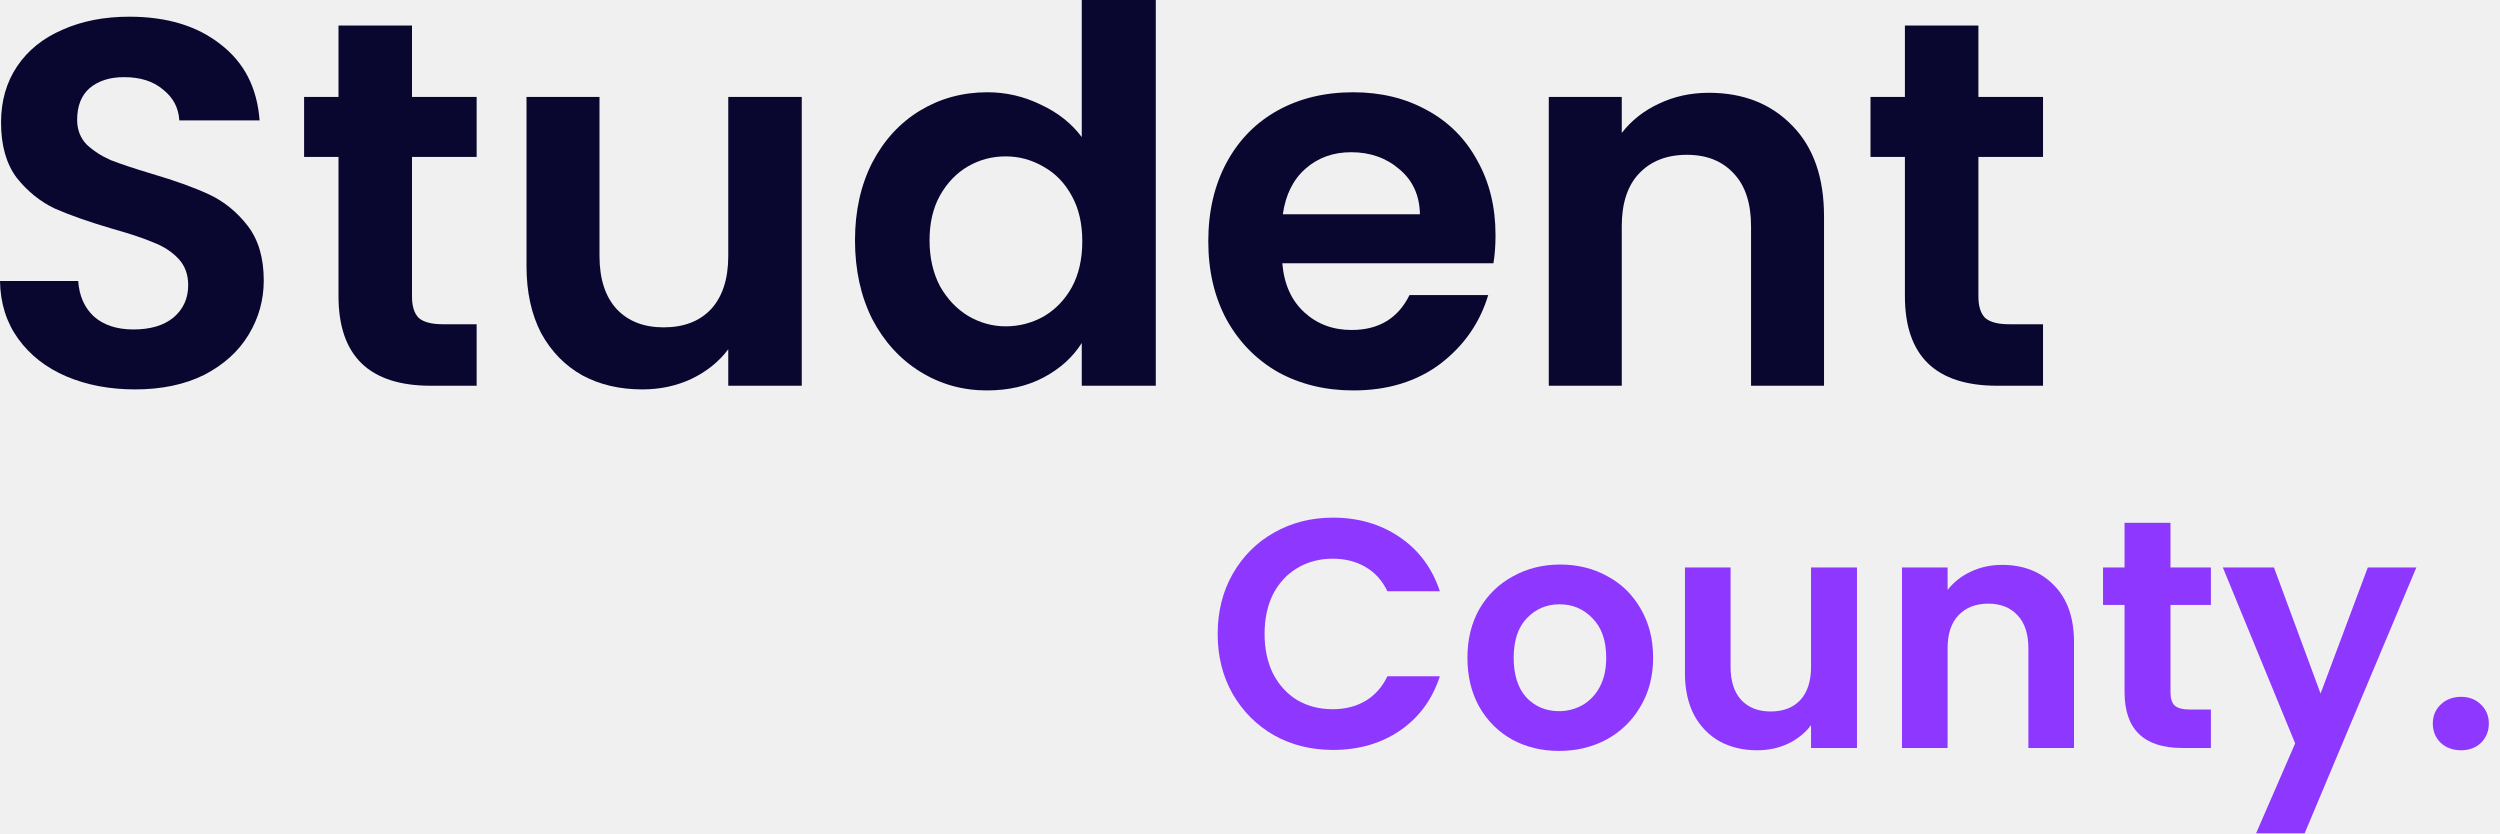
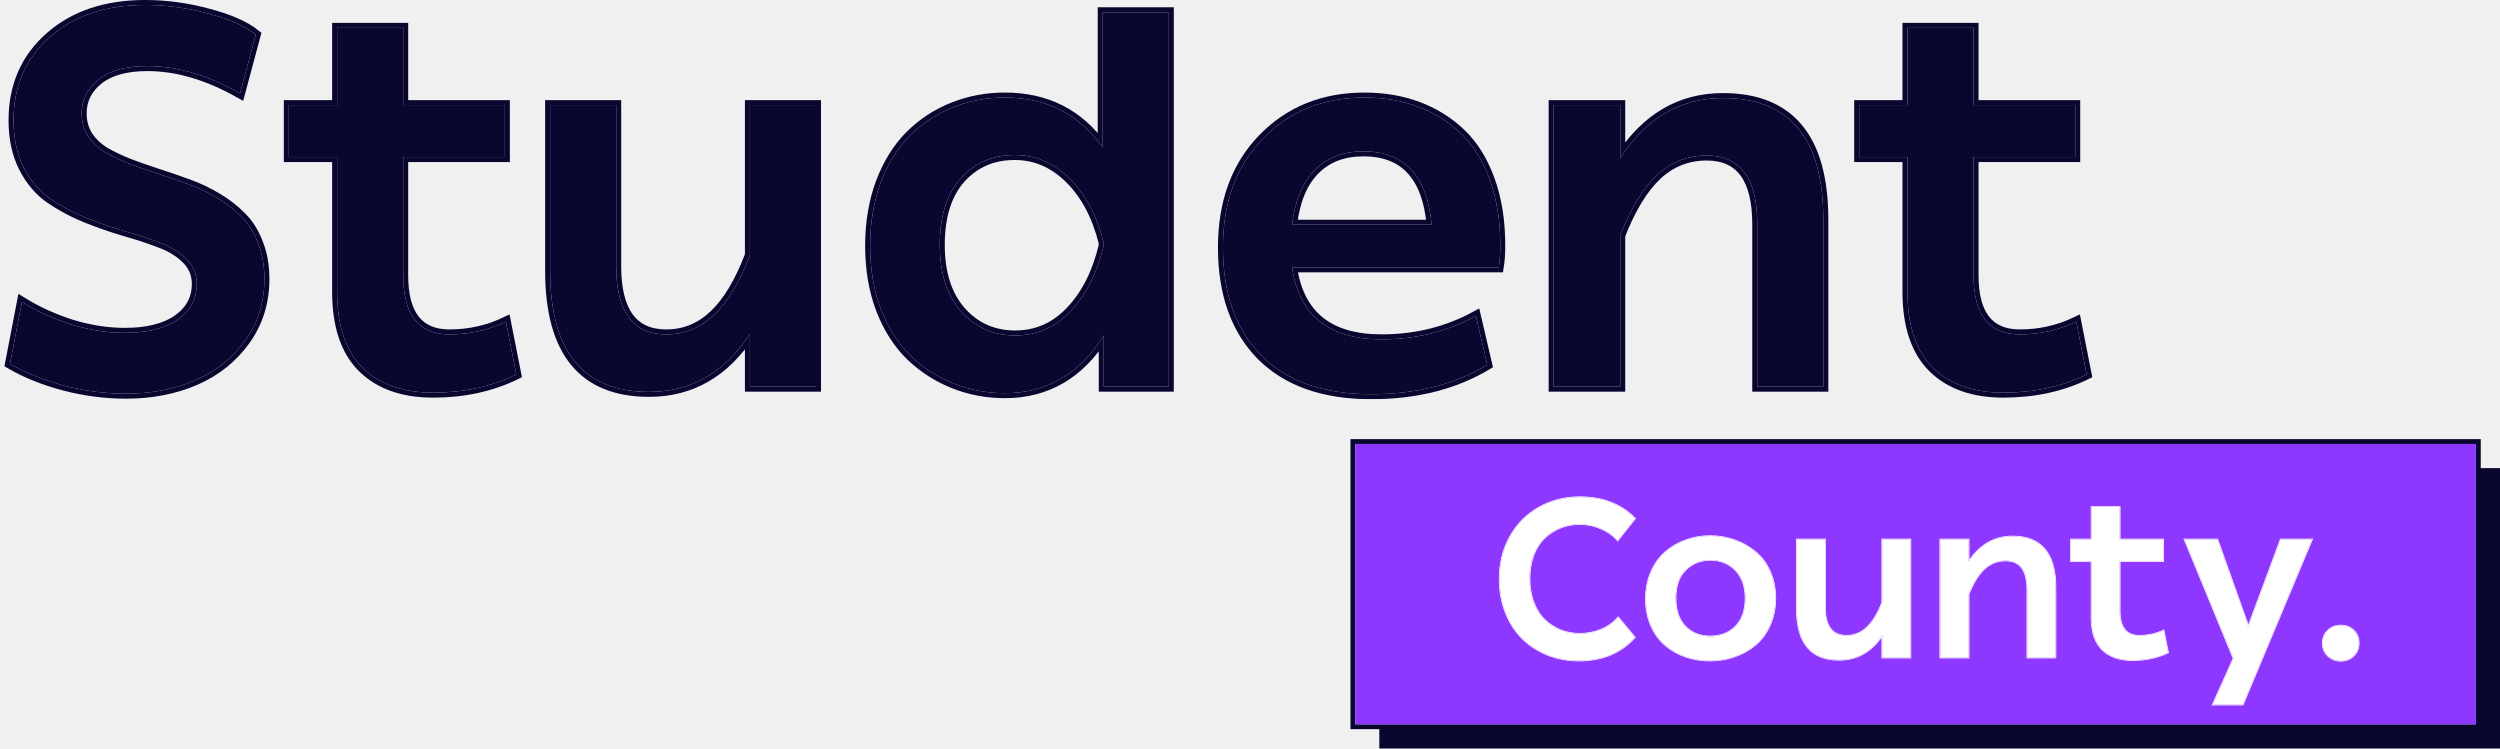
- <svg xmlns="http://www.w3.org/2000/svg" width="105" height="35" viewBox="0 0 105 35" fill="none">
-   <path d="M51.142 26.626C51.142 25.686 51.352 24.847 51.771 24.108C52.2 23.36 52.779 22.78 53.509 22.37C54.248 21.95 55.074 21.741 55.986 21.741C57.053 21.741 57.988 22.014 58.791 22.562C59.594 23.109 60.155 23.866 60.474 24.833H58.271C58.052 24.377 57.742 24.035 57.341 23.807C56.948 23.579 56.492 23.465 55.972 23.465C55.416 23.465 54.919 23.597 54.481 23.861C54.052 24.117 53.715 24.482 53.468 24.956C53.231 25.431 53.112 25.987 53.112 26.626C53.112 27.255 53.231 27.811 53.468 28.295C53.715 28.769 54.052 29.139 54.481 29.403C54.919 29.659 55.416 29.787 55.972 29.787C56.492 29.787 56.948 29.672 57.341 29.444C57.742 29.207 58.052 28.861 58.271 28.404H60.474C60.155 29.381 59.594 30.142 58.791 30.69C57.997 31.228 57.062 31.497 55.986 31.497C55.074 31.497 54.248 31.292 53.509 30.881C52.779 30.462 52.2 29.882 51.771 29.143C51.352 28.404 51.142 27.565 51.142 26.626Z" fill="#8D37FF" />
-   <path d="M65.477 31.538C64.747 31.538 64.09 31.378 63.506 31.059C62.922 30.731 62.462 30.27 62.124 29.677C61.796 29.084 61.632 28.4 61.632 27.625C61.632 26.849 61.8 26.165 62.138 25.572C62.484 24.979 62.954 24.523 63.547 24.204C64.14 23.875 64.802 23.711 65.531 23.711C66.261 23.711 66.922 23.875 67.516 24.204C68.108 24.523 68.574 24.979 68.911 25.572C69.258 26.165 69.431 26.849 69.431 27.625C69.431 28.4 69.253 29.084 68.897 29.677C68.551 30.27 68.076 30.731 67.474 31.059C66.882 31.378 66.216 31.538 65.477 31.538ZM65.477 29.869C65.823 29.869 66.147 29.787 66.448 29.622C66.758 29.449 67.005 29.194 67.187 28.856C67.37 28.518 67.461 28.108 67.461 27.625C67.461 26.904 67.269 26.352 66.886 25.969C66.512 25.576 66.051 25.38 65.504 25.38C64.957 25.38 64.496 25.576 64.122 25.969C63.757 26.352 63.575 26.904 63.575 27.625C63.575 28.345 63.752 28.902 64.108 29.294C64.473 29.677 64.929 29.869 65.477 29.869Z" fill="#8D37FF" />
-   <path d="M77.993 23.834V31.415H76.064V30.457C75.817 30.785 75.493 31.045 75.092 31.237C74.7 31.419 74.271 31.511 73.806 31.511C73.213 31.511 72.688 31.387 72.232 31.141C71.776 30.886 71.416 30.516 71.151 30.033C70.896 29.54 70.768 28.956 70.768 28.281V23.834H72.684V28.008C72.684 28.61 72.834 29.075 73.135 29.403C73.436 29.723 73.847 29.882 74.367 29.882C74.896 29.882 75.311 29.723 75.612 29.403C75.913 29.075 76.064 28.61 76.064 28.008V23.834H77.993Z" fill="#8D37FF" />
-   <path d="M84.084 23.725C84.987 23.725 85.717 24.012 86.273 24.587C86.83 25.152 87.108 25.946 87.108 26.968V31.415H85.192V27.228C85.192 26.626 85.042 26.165 84.741 25.846C84.44 25.517 84.029 25.353 83.509 25.353C82.98 25.353 82.561 25.517 82.25 25.846C81.949 26.165 81.799 26.626 81.799 27.228V31.415H79.883V23.834H81.799V24.778C82.054 24.45 82.378 24.195 82.77 24.012C83.172 23.82 83.61 23.725 84.084 23.725Z" fill="#8D37FF" />
-   <path d="M91.16 25.408V29.075C91.16 29.33 91.219 29.517 91.338 29.636C91.466 29.745 91.676 29.8 91.968 29.8H92.857V31.415H91.653C90.038 31.415 89.231 30.63 89.231 29.061V25.408H88.328V23.834H89.231V21.959H91.16V23.834H92.857V25.408H91.16Z" fill="#8D37FF" />
-   <path d="M101.487 23.834L96.794 35H94.755L96.397 31.223L93.359 23.834H95.507L97.464 29.13L99.448 23.834H101.487Z" fill="#8D37FF" />
-   <path d="M103.368 31.511C103.022 31.511 102.734 31.406 102.506 31.196C102.287 30.977 102.178 30.708 102.178 30.389C102.178 30.069 102.287 29.805 102.506 29.595C102.734 29.376 103.022 29.267 103.368 29.267C103.706 29.267 103.984 29.376 104.203 29.595C104.422 29.805 104.531 30.069 104.531 30.389C104.531 30.708 104.422 30.977 104.203 31.196C103.984 31.406 103.706 31.511 103.368 31.511Z" fill="#8D37FF" />
-   <path d="M5.67 16.355C4.605 16.355 3.642 16.172 2.781 15.807C1.934 15.442 1.263 14.917 0.766 14.231C0.27 13.545 0.015 12.735 0 11.801H3.284C3.328 12.428 3.547 12.925 3.941 13.29C4.35 13.654 4.904 13.837 5.605 13.837C6.32 13.837 6.882 13.669 7.291 13.333C7.699 12.983 7.904 12.53 7.904 11.976C7.904 11.523 7.765 11.151 7.488 10.859C7.21 10.567 6.86 10.341 6.437 10.181C6.028 10.005 5.459 9.816 4.729 9.611C3.737 9.319 2.926 9.035 2.299 8.758C1.686 8.466 1.153 8.035 0.701 7.466C0.263 6.882 0.044 6.108 0.044 5.145C0.044 4.24 0.27 3.452 0.722 2.781C1.175 2.109 1.81 1.598 2.627 1.248C3.445 0.883 4.379 0.701 5.43 0.701C7.006 0.701 8.283 1.087 9.261 1.861C10.254 2.62 10.801 3.685 10.903 5.057H7.531C7.502 4.532 7.276 4.101 6.853 3.766C6.444 3.415 5.897 3.24 5.211 3.24C4.612 3.24 4.131 3.394 3.766 3.7C3.415 4.007 3.24 4.452 3.24 5.036C3.24 5.444 3.372 5.787 3.634 6.065C3.912 6.327 4.247 6.546 4.641 6.721C5.05 6.882 5.619 7.072 6.349 7.291C7.342 7.583 8.152 7.874 8.779 8.166C9.407 8.458 9.947 8.896 10.4 9.48C10.852 10.064 11.078 10.83 11.078 11.779C11.078 12.596 10.867 13.355 10.443 14.056C10.02 14.756 9.4 15.318 8.582 15.742C7.765 16.15 6.794 16.355 5.67 16.355Z" fill="#09072F" />
-   <path d="M17.304 6.59V12.458C17.304 12.866 17.399 13.165 17.589 13.355C17.793 13.53 18.129 13.618 18.596 13.618H20.019V16.201H18.093C15.509 16.201 14.217 14.946 14.217 12.436V6.59H12.772V4.072H14.217V1.073H17.304V4.072H20.019V6.59H17.304Z" fill="#09072F" />
-   <path d="M33.674 4.072V16.201H30.587V14.669C30.193 15.194 29.675 15.61 29.033 15.917C28.405 16.209 27.719 16.355 26.975 16.355C26.026 16.355 25.187 16.158 24.457 15.764C23.727 15.355 23.151 14.764 22.727 13.99C22.319 13.202 22.114 12.268 22.114 11.188V4.072H25.179V10.75C25.179 11.713 25.42 12.458 25.902 12.983C26.384 13.494 27.04 13.749 27.872 13.749C28.719 13.749 29.383 13.494 29.865 12.983C30.346 12.458 30.587 11.713 30.587 10.75V4.072H33.674Z" fill="#09072F" />
-   <path d="M35.91 10.093C35.91 8.867 36.151 7.78 36.633 6.831C37.129 5.882 37.8 5.152 38.647 4.641C39.494 4.131 40.435 3.875 41.471 3.875C42.26 3.875 43.011 4.05 43.726 4.401C44.442 4.736 45.011 5.189 45.434 5.758V0H48.543V16.201H45.434V14.406C45.055 15.005 44.522 15.486 43.836 15.851C43.15 16.216 42.354 16.398 41.449 16.398C40.428 16.398 39.494 16.136 38.647 15.61C37.8 15.085 37.129 14.348 36.633 13.399C36.151 12.436 35.91 11.334 35.91 10.093ZM45.456 10.137C45.456 9.392 45.31 8.758 45.018 8.232C44.726 7.692 44.332 7.283 43.836 7.006C43.34 6.714 42.807 6.568 42.238 6.568C41.668 6.568 41.143 6.707 40.661 6.984C40.18 7.261 39.785 7.67 39.479 8.21C39.187 8.736 39.041 9.363 39.041 10.093C39.041 10.823 39.187 11.465 39.479 12.02C39.785 12.56 40.18 12.976 40.661 13.268C41.157 13.56 41.683 13.706 42.238 13.706C42.807 13.706 43.34 13.567 43.836 13.29C44.332 12.998 44.726 12.589 45.018 12.063C45.31 11.523 45.456 10.881 45.456 10.137Z" fill="#09072F" />
-   <path d="M62.812 9.874C62.812 10.312 62.783 10.706 62.724 11.056H53.857C53.93 11.932 54.237 12.618 54.777 13.114C55.317 13.611 55.981 13.859 56.769 13.859C57.908 13.859 58.718 13.37 59.2 12.392H62.505C62.155 13.56 61.484 14.523 60.491 15.282C59.499 16.026 58.28 16.398 56.835 16.398C55.667 16.398 54.616 16.143 53.682 15.632C52.763 15.107 52.04 14.37 51.515 13.421C51.004 12.472 50.748 11.377 50.748 10.137C50.748 8.882 51.004 7.78 51.515 6.831C52.026 5.882 52.741 5.152 53.66 4.641C54.58 4.131 55.638 3.875 56.835 3.875C57.988 3.875 59.017 4.123 59.922 4.62C60.842 5.116 61.549 5.824 62.046 6.743C62.556 7.648 62.812 8.692 62.812 9.874ZM59.637 8.998C59.623 8.21 59.338 7.583 58.783 7.115C58.229 6.634 57.55 6.393 56.747 6.393C55.988 6.393 55.346 6.627 54.821 7.094C54.31 7.546 53.996 8.181 53.879 8.998H59.637Z" fill="#09072F" />
-   <path d="M71.771 3.897C73.216 3.897 74.383 4.357 75.274 5.276C76.164 6.181 76.609 7.451 76.609 9.086V16.201H73.544V9.502C73.544 8.539 73.303 7.801 72.822 7.291C72.34 6.765 71.683 6.502 70.851 6.502C70.004 6.502 69.333 6.765 68.837 7.291C68.355 7.801 68.114 8.539 68.114 9.502V16.201H65.049V4.072H68.114V5.583C68.523 5.057 69.041 4.649 69.669 4.357C70.311 4.05 71.012 3.897 71.771 3.897Z" fill="#09072F" />
-   <path d="M83.093 6.59V12.458C83.093 12.866 83.188 13.165 83.377 13.355C83.582 13.53 83.917 13.618 84.384 13.618H85.807V16.201H83.881C81.297 16.201 80.006 14.946 80.006 12.436V6.59H78.561V4.072H80.006V1.073H83.093V4.072H85.807V6.59H83.093Z" fill="#09072F" />
+ <svg xmlns="http://www.w3.org/2000/svg" width="501" height="150" viewBox="0 0 501 150" fill="none">
+   <path fill-rule="evenodd" clip-rule="evenodd" d="M270.635 88H497.145V93.812H501V150H276.418V146.125H270.635V88ZM271.599 88.969H496.181V145.156H271.599V88.969Z" fill="#09072F" />
+   <path d="M271.599 88.969H496.181V145.156H271.599V88.969Z" fill="#8D37FF" />
+   <mask id="path-2-outside-1_16_231" maskUnits="userSpaceOnUse" x="299.515" y="98.625" width="174" height="43" fill="black">
+     <rect fill="white" x="299.515" y="98.625" width="174" height="43" />
+     <path d="M324.295 123.723L327.627 127.728C324.811 130.836 321.08 132.39 316.434 132.39C314.14 132.39 312.006 131.989 310.031 131.186C308.072 130.384 306.387 129.275 304.979 127.86C303.585 126.43 302.489 124.7 301.691 122.672C300.907 120.629 300.515 118.412 300.515 116.019C300.515 112.911 301.205 110.109 302.584 107.614C303.963 105.104 305.879 103.149 308.333 101.748C310.786 100.333 313.545 99.625 316.608 99.625C321.181 99.625 324.869 101.055 327.671 103.915L324.186 108.314C323.243 107.249 322.103 106.439 320.768 105.885C319.446 105.316 318.045 105.031 316.565 105.031C315.229 105.031 313.966 105.265 312.775 105.732C311.585 106.198 310.518 106.877 309.574 107.767C308.63 108.643 307.883 109.788 307.331 111.203C306.794 112.619 306.525 114.209 306.525 115.975C306.525 117.74 306.801 119.338 307.353 120.768C307.905 122.183 308.645 123.343 309.574 124.248C310.518 125.138 311.585 125.824 312.775 126.306C313.98 126.772 315.258 127.006 316.608 127.006C318.074 127.006 319.49 126.729 320.855 126.174C322.219 125.605 323.366 124.788 324.295 123.723Z" />
+     <path d="M330.85 125.321C330.168 123.73 329.827 121.957 329.827 120.002C329.827 118.047 330.175 116.267 330.872 114.662C331.569 113.042 332.513 111.714 333.703 110.678C334.894 109.627 336.258 108.825 337.797 108.27C339.351 107.701 340.991 107.417 342.719 107.417C344.417 107.417 346.043 107.694 347.597 108.249C349.15 108.788 350.537 109.569 351.756 110.59C352.99 111.597 353.97 112.903 354.696 114.508C355.422 116.113 355.785 117.901 355.785 119.871C355.785 121.826 355.429 123.606 354.718 125.211C354.021 126.816 353.063 128.137 351.843 129.173C350.638 130.209 349.245 131.004 347.662 131.558C346.094 132.113 344.417 132.39 342.632 132.39C340.904 132.39 339.271 132.12 337.732 131.58C336.193 131.04 334.835 130.26 333.659 129.238C332.484 128.217 331.547 126.911 330.85 125.321ZM335.794 119.827C335.794 122.307 336.44 124.212 337.732 125.539C339.024 126.867 340.686 127.531 342.719 127.531C344.809 127.531 346.508 126.867 347.815 125.539C349.136 124.212 349.796 122.337 349.796 119.914C349.796 117.492 349.128 115.603 347.793 114.246C346.457 112.889 344.795 112.21 342.806 112.21C340.817 112.21 339.147 112.867 337.797 114.18C336.461 115.493 335.794 117.376 335.794 119.827Z" />
+     <path d="M377.192 120.724V108.095H382.854V131.799H377.192V127.356C375.028 130.61 372.147 132.237 368.546 132.237C362.899 132.237 360.075 128.837 360.075 122.038V108.095H365.737V121.665C365.737 125.488 367.167 127.4 370.027 127.4C371.58 127.4 372.945 126.853 374.121 125.758C375.297 124.664 376.321 122.986 377.192 120.724Z" />
+     <path d="M403.324 107.504C409.059 107.504 411.926 110.912 411.926 117.726V131.799H406.264V118.12C406.264 114.268 404.819 112.341 401.93 112.341C400.304 112.341 398.889 112.889 397.684 113.983C396.493 115.077 395.441 116.77 394.526 119.061V131.799H388.821V108.095H394.526V112.56C396.747 109.19 399.68 107.504 403.324 107.504Z" />
+     <path d="M433.594 126.327L434.487 130.771C432.367 131.792 429.986 132.303 427.344 132.303C424.774 132.303 422.764 131.602 421.312 130.201C419.86 128.786 419.134 126.656 419.134 123.81V112.473H414.996V108.095H419.134V101.595H424.796V108.095H433.507V112.473H424.796V122.431C424.796 125.744 426.117 127.4 428.76 127.4C430.473 127.4 432.084 127.042 433.594 126.327Z" />
+     <path d="M450.575 125.518L457.043 108.095H463.337L449.465 141.211H443.432L447.592 131.931L437.77 108.095H444.369L450.575 125.518Z" />
+     <path d="M466.538 131.449C465.826 130.778 465.471 129.924 465.471 128.888C465.471 127.852 465.819 127.006 466.516 126.349C467.213 125.678 468.069 125.342 469.086 125.342C470.117 125.342 470.973 125.671 471.655 126.327C472.352 126.984 472.701 127.838 472.701 128.888C472.701 129.91 472.352 130.756 471.655 131.427C470.973 132.098 470.117 132.434 469.086 132.434C468.113 132.434 467.264 132.106 466.538 131.449Z" />
+   </mask>
+   <path d="M324.295 123.723L327.627 127.728C324.811 130.836 321.08 132.39 316.434 132.39C314.14 132.39 312.006 131.989 310.031 131.186C308.072 130.384 306.387 129.275 304.979 127.86C303.585 126.43 302.489 124.7 301.691 122.672C300.907 120.629 300.515 118.412 300.515 116.019C300.515 112.911 301.205 110.109 302.584 107.614C303.963 105.104 305.879 103.149 308.333 101.748C310.786 100.333 313.545 99.625 316.608 99.625C321.181 99.625 324.869 101.055 327.671 103.915L324.186 108.314C323.243 107.249 322.103 106.439 320.768 105.885C319.446 105.316 318.045 105.031 316.565 105.031C315.229 105.031 313.966 105.265 312.775 105.732C311.585 106.198 310.518 106.877 309.574 107.767C308.63 108.643 307.883 109.788 307.331 111.203C306.794 112.619 306.525 114.209 306.525 115.975C306.525 117.74 306.801 119.338 307.353 120.768C307.905 122.183 308.645 123.343 309.574 124.248C310.518 125.138 311.585 125.824 312.775 126.306C313.98 126.772 315.258 127.006 316.608 127.006C318.074 127.006 319.49 126.729 320.855 126.174C322.219 125.605 323.366 124.788 324.295 123.723Z" fill="white" />
+   <path d="M330.85 125.321C330.168 123.73 329.827 121.957 329.827 120.002C329.827 118.047 330.175 116.267 330.872 114.662C331.569 113.042 332.513 111.714 333.703 110.678C334.894 109.627 336.258 108.825 337.797 108.27C339.351 107.701 340.991 107.417 342.719 107.417C344.417 107.417 346.043 107.694 347.597 108.249C349.15 108.788 350.537 109.569 351.756 110.59C352.99 111.597 353.97 112.903 354.696 114.508C355.422 116.113 355.785 117.901 355.785 119.871C355.785 121.826 355.429 123.606 354.718 125.211C354.021 126.816 353.063 128.137 351.843 129.173C350.638 130.209 349.245 131.004 347.662 131.558C346.094 132.113 344.417 132.39 342.632 132.39C340.904 132.39 339.271 132.12 337.732 131.58C336.193 131.04 334.835 130.26 333.659 129.238C332.484 128.217 331.547 126.911 330.85 125.321ZM335.794 119.827C335.794 122.307 336.44 124.212 337.732 125.539C339.024 126.867 340.686 127.531 342.719 127.531C344.809 127.531 346.508 126.867 347.815 125.539C349.136 124.212 349.796 122.337 349.796 119.914C349.796 117.492 349.128 115.603 347.793 114.246C346.457 112.889 344.795 112.21 342.806 112.21C340.817 112.21 339.147 112.867 337.797 114.18C336.461 115.493 335.794 117.376 335.794 119.827Z" fill="white" />
+   <path d="M377.192 120.724V108.095H382.854V131.799H377.192V127.356C375.028 130.61 372.147 132.237 368.546 132.237C362.899 132.237 360.075 128.837 360.075 122.038V108.095H365.737V121.665C365.737 125.488 367.167 127.4 370.027 127.4C371.58 127.4 372.945 126.853 374.121 125.758C375.297 124.664 376.321 122.986 377.192 120.724Z" fill="white" />
+   <path d="M403.324 107.504C409.059 107.504 411.926 110.912 411.926 117.726V131.799H406.264V118.12C406.264 114.268 404.819 112.341 401.93 112.341C400.304 112.341 398.889 112.889 397.684 113.983C396.493 115.077 395.441 116.77 394.526 119.061V131.799H388.821V108.095H394.526V112.56C396.747 109.19 399.68 107.504 403.324 107.504Z" fill="white" />
+   <path d="M433.594 126.327L434.487 130.771C432.367 131.792 429.986 132.303 427.344 132.303C424.774 132.303 422.764 131.602 421.312 130.201C419.86 128.786 419.134 126.656 419.134 123.81V112.473H414.996V108.095H419.134V101.595H424.796V108.095H433.507V112.473H424.796V122.431C424.796 125.744 426.117 127.4 428.76 127.4C430.473 127.4 432.084 127.042 433.594 126.327Z" fill="white" />
+   <path d="M450.575 125.518L457.043 108.095H463.337L449.465 141.211H443.432L447.592 131.931L437.77 108.095H444.369L450.575 125.518Z" fill="white" />
+   <path d="M466.538 131.449C465.826 130.778 465.471 129.924 465.471 128.888C465.471 127.852 465.819 127.006 466.516 126.349C467.213 125.678 468.069 125.342 469.086 125.342C470.117 125.342 470.973 125.671 471.655 126.327C472.352 126.984 472.701 127.838 472.701 128.888C472.701 129.91 472.352 130.756 471.655 131.427C470.973 132.098 470.117 132.434 469.086 132.434C468.113 132.434 467.264 132.106 466.538 131.449Z" fill="white" />
+   <path d="M324.295 123.723L327.627 127.728C324.811 130.836 321.08 132.39 316.434 132.39C314.14 132.39 312.006 131.989 310.031 131.186C308.072 130.384 306.387 129.275 304.979 127.86C303.585 126.43 302.489 124.7 301.691 122.672C300.907 120.629 300.515 118.412 300.515 116.019C300.515 112.911 301.205 110.109 302.584 107.614C303.963 105.104 305.879 103.149 308.333 101.748C310.786 100.333 313.545 99.625 316.608 99.625C321.181 99.625 324.869 101.055 327.671 103.915L324.186 108.314C323.243 107.249 322.103 106.439 320.768 105.885C319.446 105.316 318.045 105.031 316.565 105.031C315.229 105.031 313.966 105.265 312.775 105.732C311.585 106.198 310.518 106.877 309.574 107.767C308.63 108.643 307.883 109.788 307.331 111.203C306.794 112.619 306.525 114.209 306.525 115.975C306.525 117.74 306.801 119.338 307.353 120.768C307.905 122.183 308.645 123.343 309.574 124.248C310.518 125.138 311.585 125.824 312.775 126.306C313.98 126.772 315.258 127.006 316.608 127.006C318.074 127.006 319.49 126.729 320.855 126.174C322.219 125.605 323.366 124.788 324.295 123.723Z" stroke="white" stroke-width="0.3" mask="url(#path-2-outside-1_16_231)" />
+   <path d="M330.85 125.321C330.168 123.73 329.827 121.957 329.827 120.002C329.827 118.047 330.175 116.267 330.872 114.662C331.569 113.042 332.513 111.714 333.703 110.678C334.894 109.627 336.258 108.825 337.797 108.27C339.351 107.701 340.991 107.417 342.719 107.417C344.417 107.417 346.043 107.694 347.597 108.249C349.15 108.788 350.537 109.569 351.756 110.59C352.99 111.597 353.97 112.903 354.696 114.508C355.422 116.113 355.785 117.901 355.785 119.871C355.785 121.826 355.429 123.606 354.718 125.211C354.021 126.816 353.063 128.137 351.843 129.173C350.638 130.209 349.245 131.004 347.662 131.558C346.094 132.113 344.417 132.39 342.632 132.39C340.904 132.39 339.271 132.12 337.732 131.58C336.193 131.04 334.835 130.26 333.659 129.238C332.484 128.217 331.547 126.911 330.85 125.321ZM335.794 119.827C335.794 122.307 336.44 124.212 337.732 125.539C339.024 126.867 340.686 127.531 342.719 127.531C344.809 127.531 346.508 126.867 347.815 125.539C349.136 124.212 349.796 122.337 349.796 119.914C349.796 117.492 349.128 115.603 347.793 114.246C346.457 112.889 344.795 112.21 342.806 112.21C340.817 112.21 339.147 112.867 337.797 114.18C336.461 115.493 335.794 117.376 335.794 119.827Z" stroke="white" stroke-width="0.3" mask="url(#path-2-outside-1_16_231)" />
+   <path d="M377.192 120.724V108.095H382.854V131.799H377.192V127.356C375.028 130.61 372.147 132.237 368.546 132.237C362.899 132.237 360.075 128.837 360.075 122.038V108.095H365.737V121.665C365.737 125.488 367.167 127.4 370.027 127.4C371.58 127.4 372.945 126.853 374.121 125.758C375.297 124.664 376.321 122.986 377.192 120.724Z" stroke="white" stroke-width="0.3" mask="url(#path-2-outside-1_16_231)" />
+   <path d="M403.324 107.504C409.059 107.504 411.926 110.912 411.926 117.726V131.799H406.264V118.12C406.264 114.268 404.819 112.341 401.93 112.341C400.304 112.341 398.889 112.889 397.684 113.983C396.493 115.077 395.441 116.77 394.526 119.061V131.799H388.821V108.095H394.526V112.56C396.747 109.19 399.68 107.504 403.324 107.504Z" stroke="white" stroke-width="0.3" mask="url(#path-2-outside-1_16_231)" />
+   <path d="M433.594 126.327L434.487 130.771C432.367 131.792 429.986 132.303 427.344 132.303C424.774 132.303 422.764 131.602 421.312 130.201C419.86 128.786 419.134 126.656 419.134 123.81V112.473H414.996V108.095H419.134V101.595H424.796V108.095H433.507V112.473H424.796V122.431C424.796 125.744 426.117 127.4 428.76 127.4C430.473 127.4 432.084 127.042 433.594 126.327Z" stroke="white" stroke-width="0.3" mask="url(#path-2-outside-1_16_231)" />
+   <path d="M450.575 125.518L457.043 108.095H463.337L449.465 141.211H443.432L447.592 131.931L437.77 108.095H444.369L450.575 125.518Z" stroke="white" stroke-width="0.3" mask="url(#path-2-outside-1_16_231)" />
+   <path d="M466.538 131.449C465.826 130.778 465.471 129.924 465.471 128.888C465.471 127.852 465.819 127.006 466.516 126.349C467.213 125.678 468.069 125.342 469.086 125.342C470.117 125.342 470.973 125.671 471.655 126.327C472.352 126.984 472.701 127.838 472.701 128.888C472.701 129.91 472.352 130.756 471.655 131.427C470.973 132.098 470.117 132.434 469.086 132.434C468.113 132.434 467.264 132.106 466.538 131.449Z" stroke="white" stroke-width="0.3" mask="url(#path-2-outside-1_16_231)" />
+   <mask id="path-3-outside-2_16_231" maskUnits="userSpaceOnUse" x="0" y="0" width="420" height="80" fill="black">
+     <rect fill="white" width="420" height="80" />
+     <path d="M25.279 78.896C21.136 78.896 16.993 78.357 12.85 77.281C8.707 76.169 5.09 74.71 2 72.904L4.394 60.503C7.416 62.379 10.727 63.89 14.327 65.036C17.961 66.148 21.526 66.703 25.024 66.703C29.541 66.703 33.072 65.818 35.62 64.046C38.166 62.24 39.44 59.86 39.44 56.908C39.44 54.963 38.761 53.313 37.402 51.958C36.044 50.569 34.278 49.474 32.105 48.675C29.965 47.842 27.588 47.06 24.973 46.331C22.392 45.566 19.794 44.663 17.18 43.621C14.565 42.544 12.171 41.259 9.997 39.766C7.858 38.272 6.109 36.205 4.751 33.565C3.392 30.89 2.713 27.747 2.713 24.134C2.713 17.256 5.141 11.681 9.997 7.409C14.854 3.136 21.221 1 29.099 1C33.276 1 37.487 1.573 41.732 2.719C45.977 3.831 49.152 5.238 51.258 6.94L48.099 18.715C41.681 15.068 35.501 13.245 29.558 13.245C25.279 13.245 22.002 14.148 19.727 15.954C17.485 17.76 16.365 20.018 16.365 22.727C16.365 24.395 16.772 25.888 17.587 27.208C18.436 28.494 19.557 29.57 20.949 30.439C22.375 31.273 24.006 32.054 25.839 32.784C27.673 33.478 29.609 34.156 31.646 34.816C33.684 35.476 35.704 36.17 37.708 36.9C39.745 37.629 41.681 38.55 43.515 39.661C45.349 40.738 46.962 41.989 48.354 43.413C49.78 44.802 50.901 46.574 51.716 48.727C52.565 50.846 52.989 53.243 52.989 55.918C52.989 60.503 51.733 64.567 49.22 68.11C46.707 71.653 43.362 74.345 39.185 76.186C35.008 77.993 30.373 78.896 25.279 78.896Z" />
+     <path d="M101.381 64.463L103.47 75.04C98.512 77.472 92.942 78.687 86.762 78.687C80.751 78.687 76.048 77.02 72.652 73.685C69.256 70.316 67.558 65.245 67.558 58.471V31.481H57.88V21.06H67.558V5.585H80.802V21.06H101.177V31.481H80.802V55.188C80.802 63.074 83.892 67.016 90.073 67.016C94.08 67.016 97.849 66.165 101.381 64.463Z" />
+     <path d="M150.282 51.124V21.06H163.526V77.489H150.282V66.912C145.222 74.658 138.481 78.531 130.06 78.531C116.85 78.531 110.244 70.438 110.244 54.251V21.06H123.489V53.365C123.489 62.466 126.833 67.016 133.523 67.016C137.157 67.016 140.349 65.713 143.1 63.108C145.851 60.503 148.245 56.508 150.282 51.124Z" />
+     <path d="M220.985 29.553V2.459H234.229V77.489H221.189V67.225C216.367 74.936 209.761 78.792 201.374 78.792C197.774 78.792 194.361 78.149 191.135 76.864C187.909 75.579 185.039 73.737 182.526 71.341C180.047 68.944 178.061 65.852 176.567 62.066C175.106 58.245 174.376 53.99 174.376 49.301C174.376 44.611 175.089 40.356 176.516 36.535C177.976 32.714 179.928 29.588 182.374 27.156C184.853 24.69 187.705 22.814 190.931 21.529C194.191 20.209 197.672 19.549 201.374 19.549C209.728 19.549 216.265 22.884 220.985 29.553ZM203.462 67.225C207.775 67.225 211.476 65.592 214.567 62.327C217.691 59.027 219.898 54.65 221.189 49.196V48.675C219.83 43.257 217.555 38.967 214.363 35.806C211.171 32.645 207.503 31.064 203.36 31.064C198.946 31.064 195.329 32.627 192.51 35.754C189.726 38.88 188.333 43.326 188.333 49.092C188.333 54.719 189.743 59.148 192.561 62.379C195.414 65.609 199.047 67.225 203.462 67.225Z" />
+     <path d="M300.347 53.573H258.934C260.327 63.195 266.303 68.006 276.865 68.006C283.758 68.006 290.058 66.443 295.763 63.317L298.055 73.112C291.535 77.037 283.775 79 274.776 79C265.268 79 257.932 76.412 252.771 71.237C247.643 66.026 245.079 58.818 245.079 49.613C245.079 40.582 247.728 33.322 253.025 27.834C258.357 22.311 265.166 19.549 273.452 19.549C277.323 19.549 280.889 20.157 284.149 21.373C287.409 22.588 290.278 24.377 292.757 26.739C295.236 29.102 297.172 32.21 298.564 36.066C299.957 39.887 300.653 44.264 300.653 49.196C300.653 50.898 300.551 52.357 300.347 53.573ZM258.934 45.028H272.917H286.899C285.983 35.233 281.432 30.335 273.248 30.335C269.173 30.335 265.913 31.585 263.468 34.086C261.023 36.552 259.512 40.2 258.934 45.028Z" />
+     <path d="M345.275 19.653C358.689 19.653 365.396 27.764 365.396 43.986V77.489H352.152V44.924C352.152 35.754 348.773 31.168 342.015 31.168C338.212 31.168 334.901 32.471 332.082 35.076C329.297 37.681 326.835 41.711 324.696 47.164V77.489H311.35V21.06H324.696V31.689C329.892 23.665 336.751 19.653 345.275 19.653Z" />
+     <path d="M416.08 64.463L418.168 75.04C413.21 77.472 407.641 78.687 401.46 78.687C395.45 78.687 390.746 77.02 387.35 73.685C383.954 70.316 382.257 65.245 382.257 58.471V31.481H372.578V21.06H382.257V5.585H395.501V21.06H415.876V31.481H395.501V55.188C395.501 63.074 398.591 67.016 404.771 67.016C408.779 67.016 412.548 66.165 416.08 64.463Z" />
+   </mask>
+   <path d="M25.279 78.896C21.136 78.896 16.993 78.357 12.85 77.281C8.707 76.169 5.09 74.71 2 72.904L4.394 60.503C7.416 62.379 10.727 63.89 14.327 65.036C17.961 66.148 21.526 66.703 25.024 66.703C29.541 66.703 33.072 65.818 35.62 64.046C38.166 62.24 39.44 59.86 39.44 56.908C39.44 54.963 38.761 53.313 37.402 51.958C36.044 50.569 34.278 49.474 32.105 48.675C29.965 47.842 27.588 47.06 24.973 46.331C22.392 45.566 19.794 44.663 17.18 43.621C14.565 42.544 12.171 41.259 9.997 39.766C7.858 38.272 6.109 36.205 4.751 33.565C3.392 30.89 2.713 27.747 2.713 24.134C2.713 17.256 5.141 11.681 9.997 7.409C14.854 3.136 21.221 1 29.099 1C33.276 1 37.487 1.573 41.732 2.719C45.977 3.831 49.152 5.238 51.258 6.94L48.099 18.715C41.681 15.068 35.501 13.245 29.558 13.245C25.279 13.245 22.002 14.148 19.727 15.954C17.485 17.76 16.365 20.018 16.365 22.727C16.365 24.395 16.772 25.888 17.587 27.208C18.436 28.494 19.557 29.57 20.949 30.439C22.375 31.273 24.006 32.054 25.839 32.784C27.673 33.478 29.609 34.156 31.646 34.816C33.684 35.476 35.704 36.17 37.708 36.9C39.745 37.629 41.681 38.55 43.515 39.661C45.349 40.738 46.962 41.989 48.354 43.413C49.78 44.802 50.901 46.574 51.716 48.727C52.565 50.846 52.989 53.243 52.989 55.918C52.989 60.503 51.733 64.567 49.22 68.11C46.707 71.653 43.362 74.345 39.185 76.186C35.008 77.993 30.373 78.896 25.279 78.896Z" fill="#09072F" />
+   <path d="M101.381 64.463L103.47 75.04C98.512 77.472 92.942 78.687 86.762 78.687C80.751 78.687 76.048 77.02 72.652 73.685C69.256 70.316 67.558 65.245 67.558 58.471V31.481H57.88V21.06H67.558V5.585H80.802V21.06H101.177V31.481H80.802V55.188C80.802 63.074 83.892 67.016 90.073 67.016C94.08 67.016 97.849 66.165 101.381 64.463Z" fill="#09072F" />
+   <path d="M150.282 51.124V21.06H163.526V77.489H150.282V66.912C145.222 74.658 138.481 78.531 130.06 78.531C116.85 78.531 110.244 70.438 110.244 54.251V21.06H123.489V53.365C123.489 62.466 126.833 67.016 133.523 67.016C137.157 67.016 140.349 65.713 143.1 63.108C145.851 60.503 148.245 56.508 150.282 51.124Z" fill="#09072F" />
+   <path d="M220.985 29.553V2.459H234.229V77.489H221.189V67.225C216.367 74.936 209.761 78.792 201.374 78.792C197.774 78.792 194.361 78.149 191.135 76.864C187.909 75.579 185.039 73.737 182.526 71.341C180.047 68.944 178.061 65.852 176.567 62.066C175.106 58.245 174.376 53.99 174.376 49.301C174.376 44.611 175.089 40.356 176.516 36.535C177.976 32.714 179.928 29.588 182.374 27.156C184.853 24.69 187.705 22.814 190.931 21.529C194.191 20.209 197.672 19.549 201.374 19.549C209.728 19.549 216.265 22.884 220.985 29.553ZM203.462 67.225C207.775 67.225 211.476 65.592 214.567 62.327C217.691 59.027 219.898 54.65 221.189 49.196V48.675C219.83 43.257 217.555 38.967 214.363 35.806C211.171 32.645 207.503 31.064 203.36 31.064C198.946 31.064 195.329 32.627 192.51 35.754C189.726 38.88 188.333 43.326 188.333 49.092C188.333 54.719 189.743 59.148 192.561 62.379C195.414 65.609 199.047 67.225 203.462 67.225Z" fill="#09072F" />
+   <path d="M300.347 53.573H258.934C260.327 63.195 266.303 68.006 276.865 68.006C283.758 68.006 290.058 66.443 295.763 63.317L298.055 73.112C291.535 77.037 283.775 79 274.776 79C265.268 79 257.932 76.412 252.771 71.237C247.643 66.026 245.079 58.818 245.079 49.613C245.079 40.582 247.728 33.322 253.025 27.834C258.357 22.311 265.166 19.549 273.452 19.549C277.323 19.549 280.889 20.157 284.149 21.373C287.409 22.588 290.278 24.377 292.757 26.739C295.236 29.102 297.172 32.21 298.564 36.066C299.957 39.887 300.653 44.264 300.653 49.196C300.653 50.898 300.551 52.357 300.347 53.573ZM258.934 45.028H272.917H286.899C285.983 35.233 281.432 30.335 273.248 30.335C269.173 30.335 265.913 31.585 263.468 34.086C261.023 36.552 259.512 40.2 258.934 45.028Z" fill="#09072F" />
+   <path d="M345.275 19.653C358.689 19.653 365.396 27.764 365.396 43.986V77.489H352.152V44.924C352.152 35.754 348.773 31.168 342.015 31.168C338.212 31.168 334.901 32.471 332.082 35.076C329.297 37.681 326.835 41.711 324.696 47.164V77.489H311.35V21.06H324.696V31.689C329.892 23.665 336.751 19.653 345.275 19.653Z" fill="#09072F" />
+   <path d="M416.08 64.463L418.168 75.04C413.21 77.472 407.641 78.687 401.46 78.687C395.45 78.687 390.746 77.02 387.35 73.685C383.954 70.316 382.257 65.245 382.257 58.471V31.481H372.578V21.06H382.257V5.585H395.501V21.06H415.876V31.481H395.501V55.188C395.501 63.074 398.591 67.016 404.771 67.016C408.779 67.016 412.548 66.165 416.08 64.463Z" fill="#09072F" />
+   <path d="M25.279 78.896C21.136 78.896 16.993 78.357 12.85 77.281C8.707 76.169 5.09 74.71 2 72.904L4.394 60.503C7.416 62.379 10.727 63.89 14.327 65.036C17.961 66.148 21.526 66.703 25.024 66.703C29.541 66.703 33.072 65.818 35.62 64.046C38.166 62.24 39.44 59.86 39.44 56.908C39.44 54.963 38.761 53.313 37.402 51.958C36.044 50.569 34.278 49.474 32.105 48.675C29.965 47.842 27.588 47.06 24.973 46.331C22.392 45.566 19.794 44.663 17.18 43.621C14.565 42.544 12.171 41.259 9.997 39.766C7.858 38.272 6.109 36.205 4.751 33.565C3.392 30.89 2.713 27.747 2.713 24.134C2.713 17.256 5.141 11.681 9.997 7.409C14.854 3.136 21.221 1 29.099 1C33.276 1 37.487 1.573 41.732 2.719C45.977 3.831 49.152 5.238 51.258 6.94L48.099 18.715C41.681 15.068 35.501 13.245 29.558 13.245C25.279 13.245 22.002 14.148 19.727 15.954C17.485 17.76 16.365 20.018 16.365 22.727C16.365 24.395 16.772 25.888 17.587 27.208C18.436 28.494 19.557 29.57 20.949 30.439C22.375 31.273 24.006 32.054 25.839 32.784C27.673 33.478 29.609 34.156 31.646 34.816C33.684 35.476 35.704 36.17 37.708 36.9C39.745 37.629 41.681 38.55 43.515 39.661C45.349 40.738 46.962 41.989 48.354 43.413C49.78 44.802 50.901 46.574 51.716 48.727C52.565 50.846 52.989 53.243 52.989 55.918C52.989 60.503 51.733 64.567 49.22 68.11C46.707 71.653 43.362 74.345 39.185 76.186C35.008 77.993 30.373 78.896 25.279 78.896Z" stroke="#09072F" stroke-width="2" mask="url(#path-3-outside-2_16_231)" />
+   <path d="M101.381 64.463L103.47 75.04C98.512 77.472 92.942 78.687 86.762 78.687C80.751 78.687 76.048 77.02 72.652 73.685C69.256 70.316 67.558 65.245 67.558 58.471V31.481H57.88V21.06H67.558V5.585H80.802V21.06H101.177V31.481H80.802V55.188C80.802 63.074 83.892 67.016 90.073 67.016C94.08 67.016 97.849 66.165 101.381 64.463Z" stroke="#09072F" stroke-width="2" mask="url(#path-3-outside-2_16_231)" />
+   <path d="M150.282 51.124V21.06H163.526V77.489H150.282V66.912C145.222 74.658 138.481 78.531 130.06 78.531C116.85 78.531 110.244 70.438 110.244 54.251V21.06H123.489V53.365C123.489 62.466 126.833 67.016 133.523 67.016C137.157 67.016 140.349 65.713 143.1 63.108C145.851 60.503 148.245 56.508 150.282 51.124Z" stroke="#09072F" stroke-width="2" mask="url(#path-3-outside-2_16_231)" />
+   <path d="M220.985 29.553V2.459H234.229V77.489H221.189V67.225C216.367 74.936 209.761 78.792 201.374 78.792C197.774 78.792 194.361 78.149 191.135 76.864C187.909 75.579 185.039 73.737 182.526 71.341C180.047 68.944 178.061 65.852 176.567 62.066C175.106 58.245 174.376 53.99 174.376 49.301C174.376 44.611 175.089 40.356 176.516 36.535C177.976 32.714 179.928 29.588 182.374 27.156C184.853 24.69 187.705 22.814 190.931 21.529C194.191 20.209 197.672 19.549 201.374 19.549C209.728 19.549 216.265 22.884 220.985 29.553ZM203.462 67.225C207.775 67.225 211.476 65.592 214.567 62.327C217.691 59.027 219.898 54.65 221.189 49.196V48.675C219.83 43.257 217.555 38.967 214.363 35.806C211.171 32.645 207.503 31.064 203.36 31.064C198.946 31.064 195.329 32.627 192.51 35.754C189.726 38.88 188.333 43.326 188.333 49.092C188.333 54.719 189.743 59.148 192.561 62.379C195.414 65.609 199.047 67.225 203.462 67.225Z" stroke="#09072F" stroke-width="2" mask="url(#path-3-outside-2_16_231)" />
+   <path d="M300.347 53.573H258.934C260.327 63.195 266.303 68.006 276.865 68.006C283.758 68.006 290.058 66.443 295.763 63.317L298.055 73.112C291.535 77.037 283.775 79 274.776 79C265.268 79 257.932 76.412 252.771 71.237C247.643 66.026 245.079 58.818 245.079 49.613C245.079 40.582 247.728 33.322 253.025 27.834C258.357 22.311 265.166 19.549 273.452 19.549C277.323 19.549 280.889 20.157 284.149 21.373C287.409 22.588 290.278 24.377 292.757 26.739C295.236 29.102 297.172 32.21 298.564 36.066C299.957 39.887 300.653 44.264 300.653 49.196C300.653 50.898 300.551 52.357 300.347 53.573ZM258.934 45.028H272.917H286.899C285.983 35.233 281.432 30.335 273.248 30.335C269.173 30.335 265.913 31.585 263.468 34.086C261.023 36.552 259.512 40.2 258.934 45.028Z" stroke="#09072F" stroke-width="2" mask="url(#path-3-outside-2_16_231)" />
+   <path d="M345.275 19.653C358.689 19.653 365.396 27.764 365.396 43.986V77.489H352.152V44.924C352.152 35.754 348.773 31.168 342.015 31.168C338.212 31.168 334.901 32.471 332.082 35.076C329.297 37.681 326.835 41.711 324.696 47.164V77.489H311.35V21.06H324.696V31.689C329.892 23.665 336.751 19.653 345.275 19.653Z" stroke="#09072F" stroke-width="2" mask="url(#path-3-outside-2_16_231)" />
+   <path d="M416.08 64.463L418.168 75.04C413.21 77.472 407.641 78.687 401.46 78.687C395.45 78.687 390.746 77.02 387.35 73.685C383.954 70.316 382.257 65.245 382.257 58.471V31.481H372.578V21.06H382.257V5.585H395.501V21.06H415.876V31.481H395.501V55.188C395.501 63.074 398.591 67.016 404.771 67.016C408.779 67.016 412.548 66.165 416.08 64.463Z" stroke="#09072F" stroke-width="2" mask="url(#path-3-outside-2_16_231)" />
</svg>
